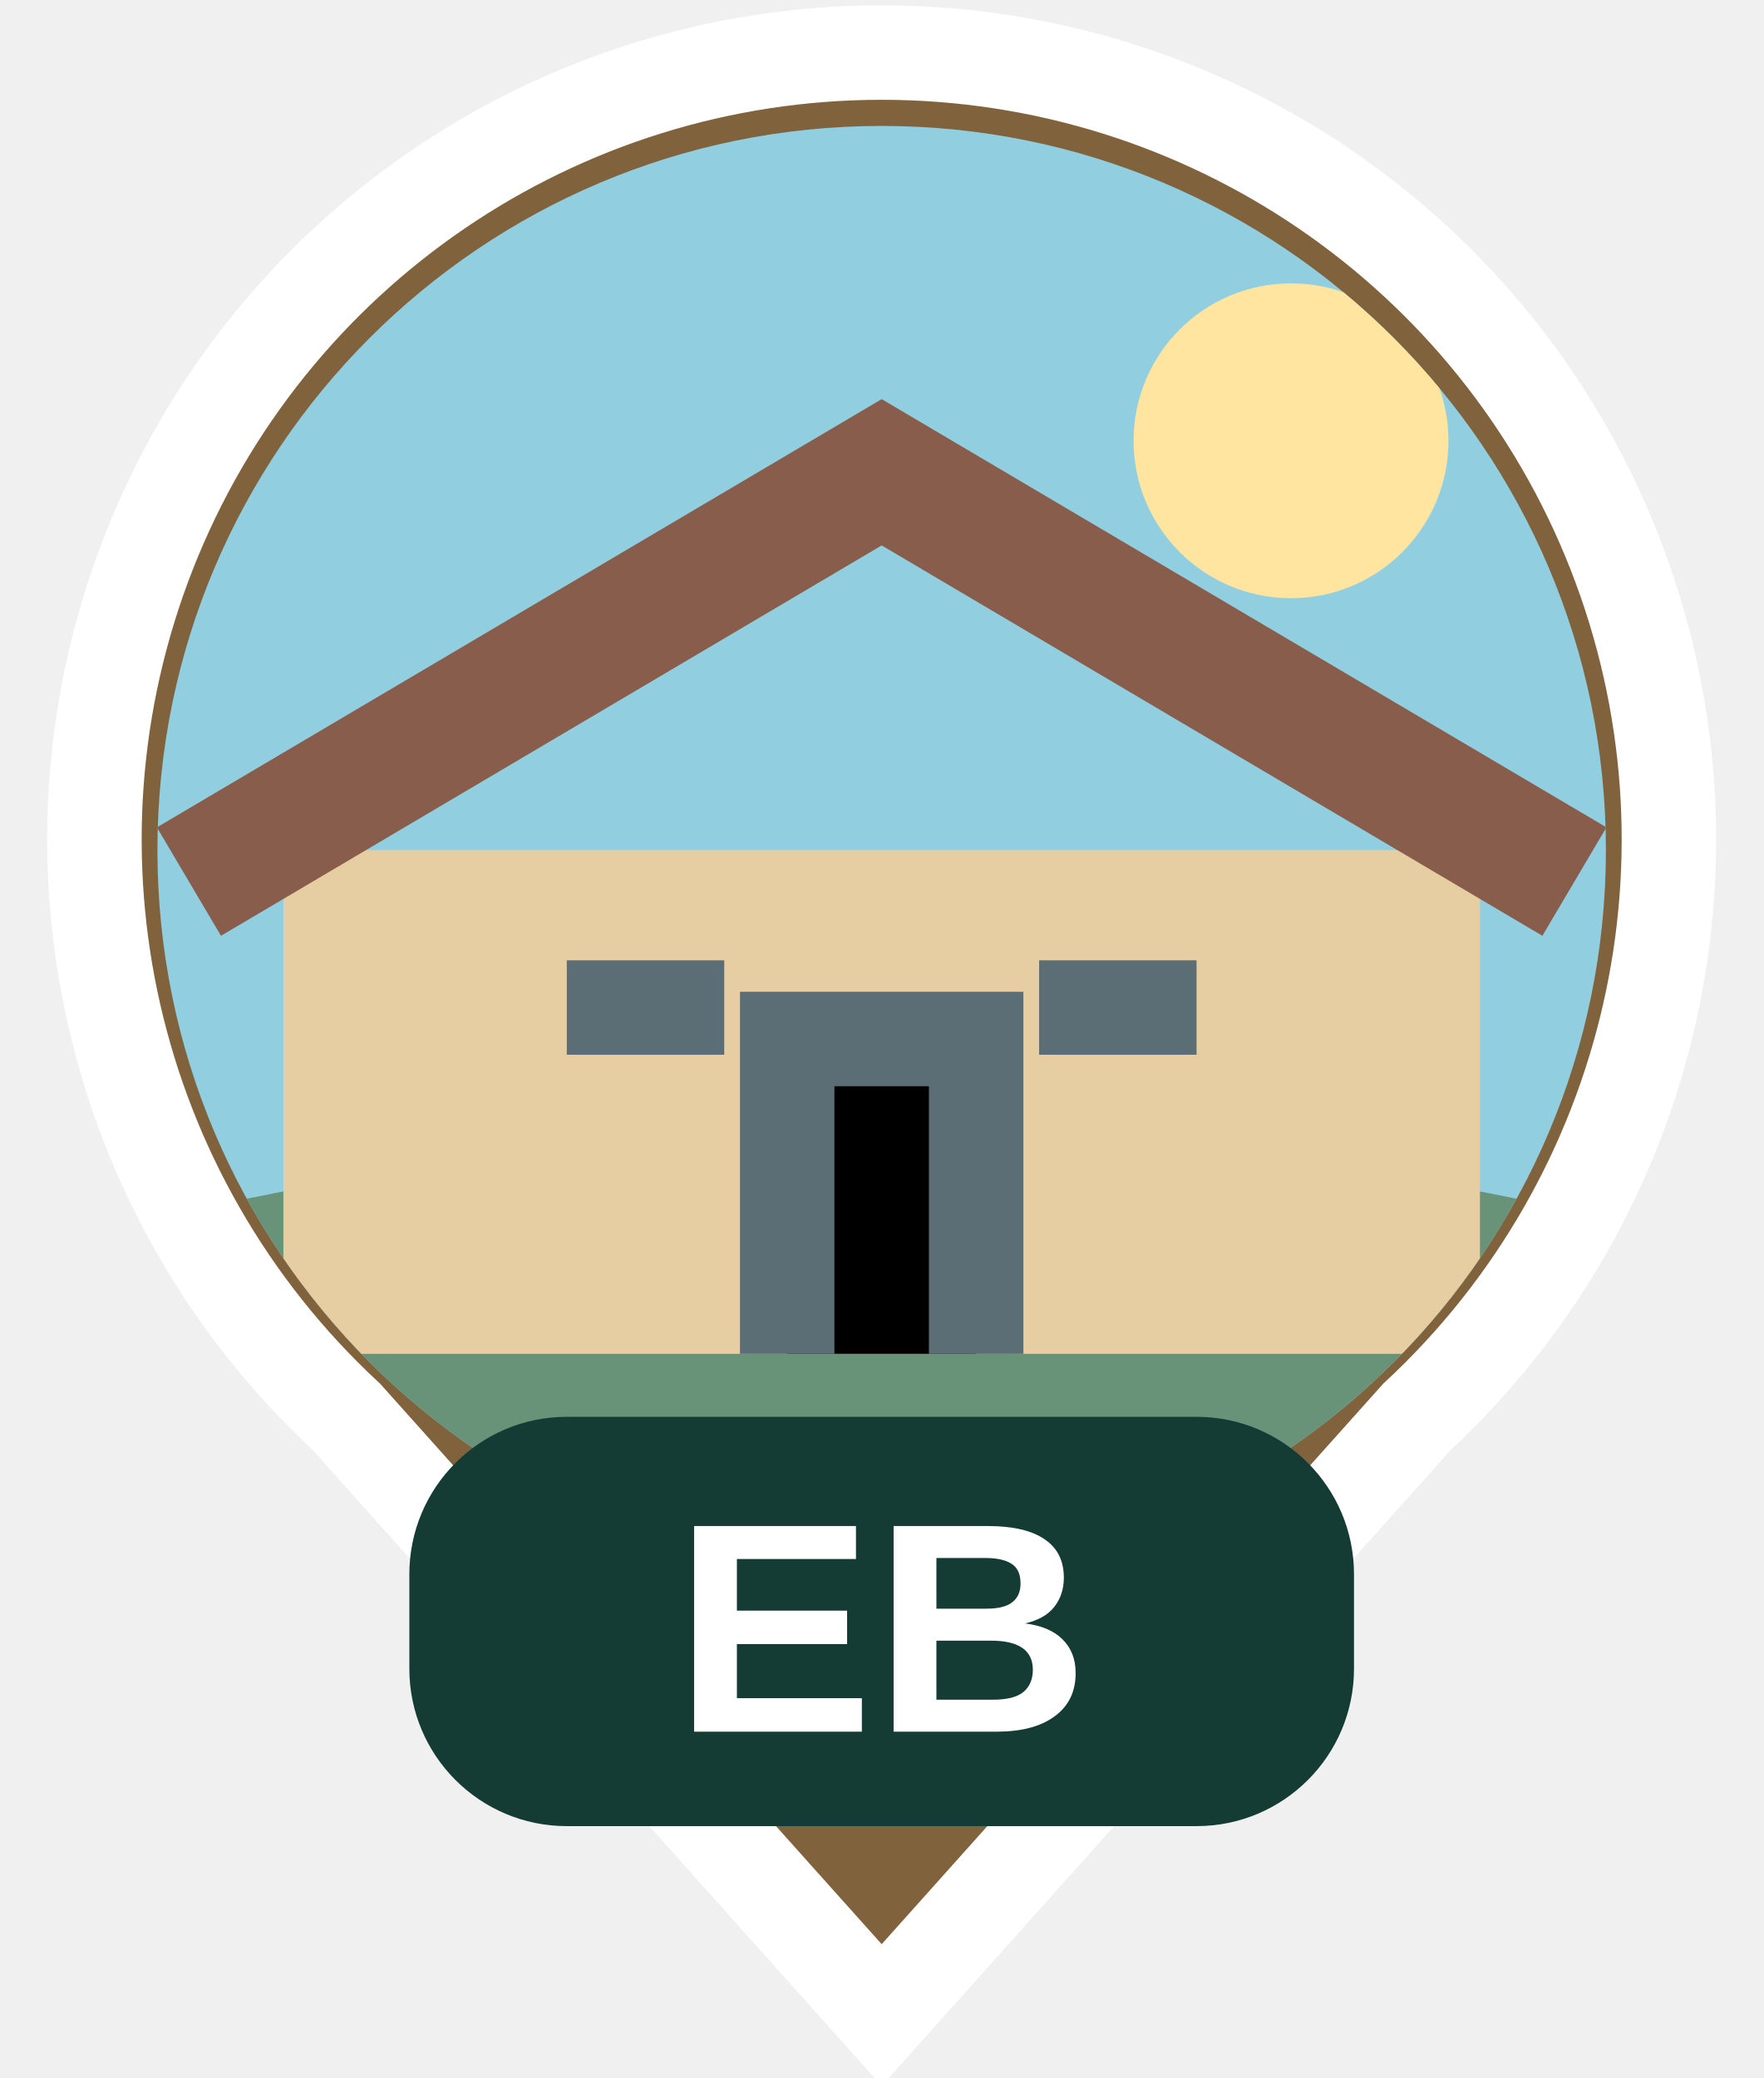
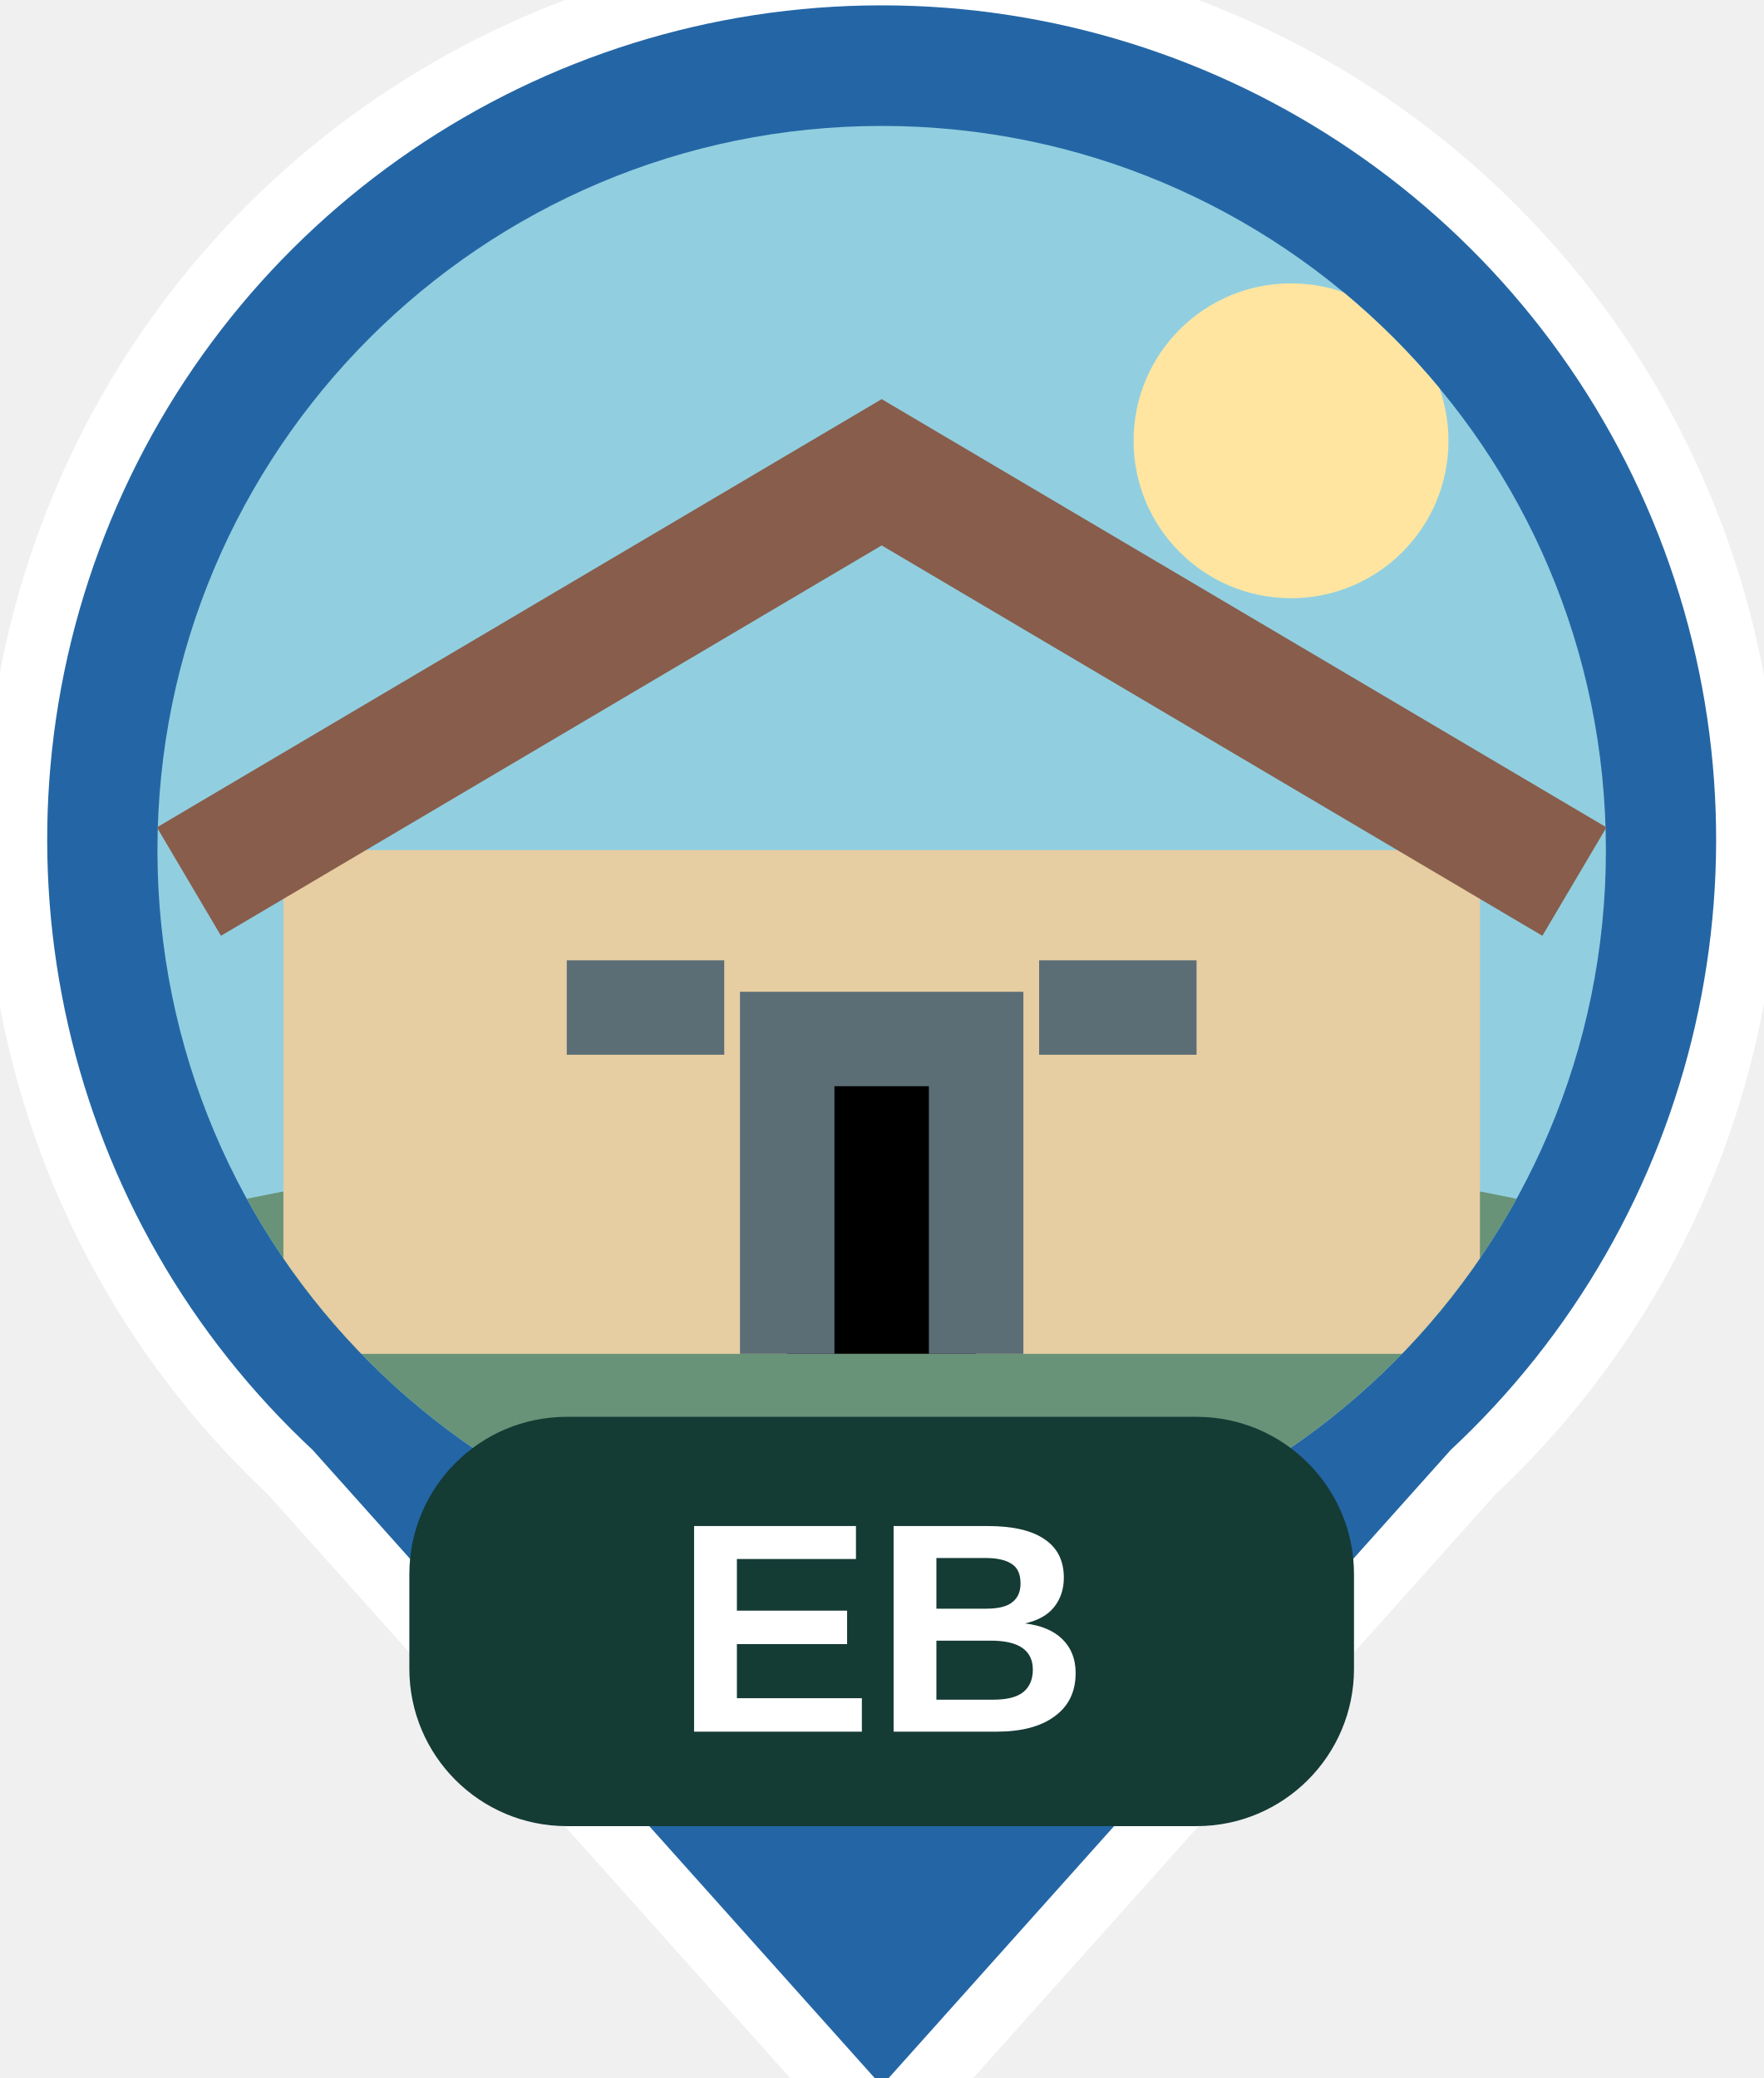
<svg xmlns="http://www.w3.org/2000/svg" viewBox="0 0 56 66">
  <defs>
    <clipPath id="scene">
      <circle cx="28" cy="27" r="23" />
    </clipPath>
  </defs>
-   <path d="M28 64 11 45A25 25 0 1 1 45 45Z" fill="#80633d" stroke="white" stroke-width="3" />
+   <path d="M28 64 11 45A25 25 0 1 1 45 45Z" fill="#80633d" stroke="white" stroke-width="7" />
+   <path d="M28 64 11 45A25 25 0 1 1 45 45Z" fill="#2466a5" stroke="#2466a5" stroke-width="3" />
  <g clip-path="url(#scene)">
    <circle cx="28" cy="27" r="23" fill="#91cfe0" />
    <circle cx="41" cy="14" r="5" fill="#ffe5a0" />
    <path d="M0 40Q28 32 56 40v12H0Z" fill="#689378" />
    <path d="M9 43V27h38v16" fill="#e6cda2" />
    <path d="M6 28 28 15l22 13" fill="none" stroke="#885d4b" stroke-width="4" />
    <path d="M25 43V33h6v10m-13-11h5m10 0h5" stroke="#5b6e76" stroke-width="3" />
  </g>
  <rect x="13" y="45" width="30" height="13" rx="5" fill="#153b35" />
  <text x="28" y="55" text-anchor="middle" font-family="Arial,sans-serif" font-size="9.5" font-weight="bold" fill="white">EB</text>
</svg>
